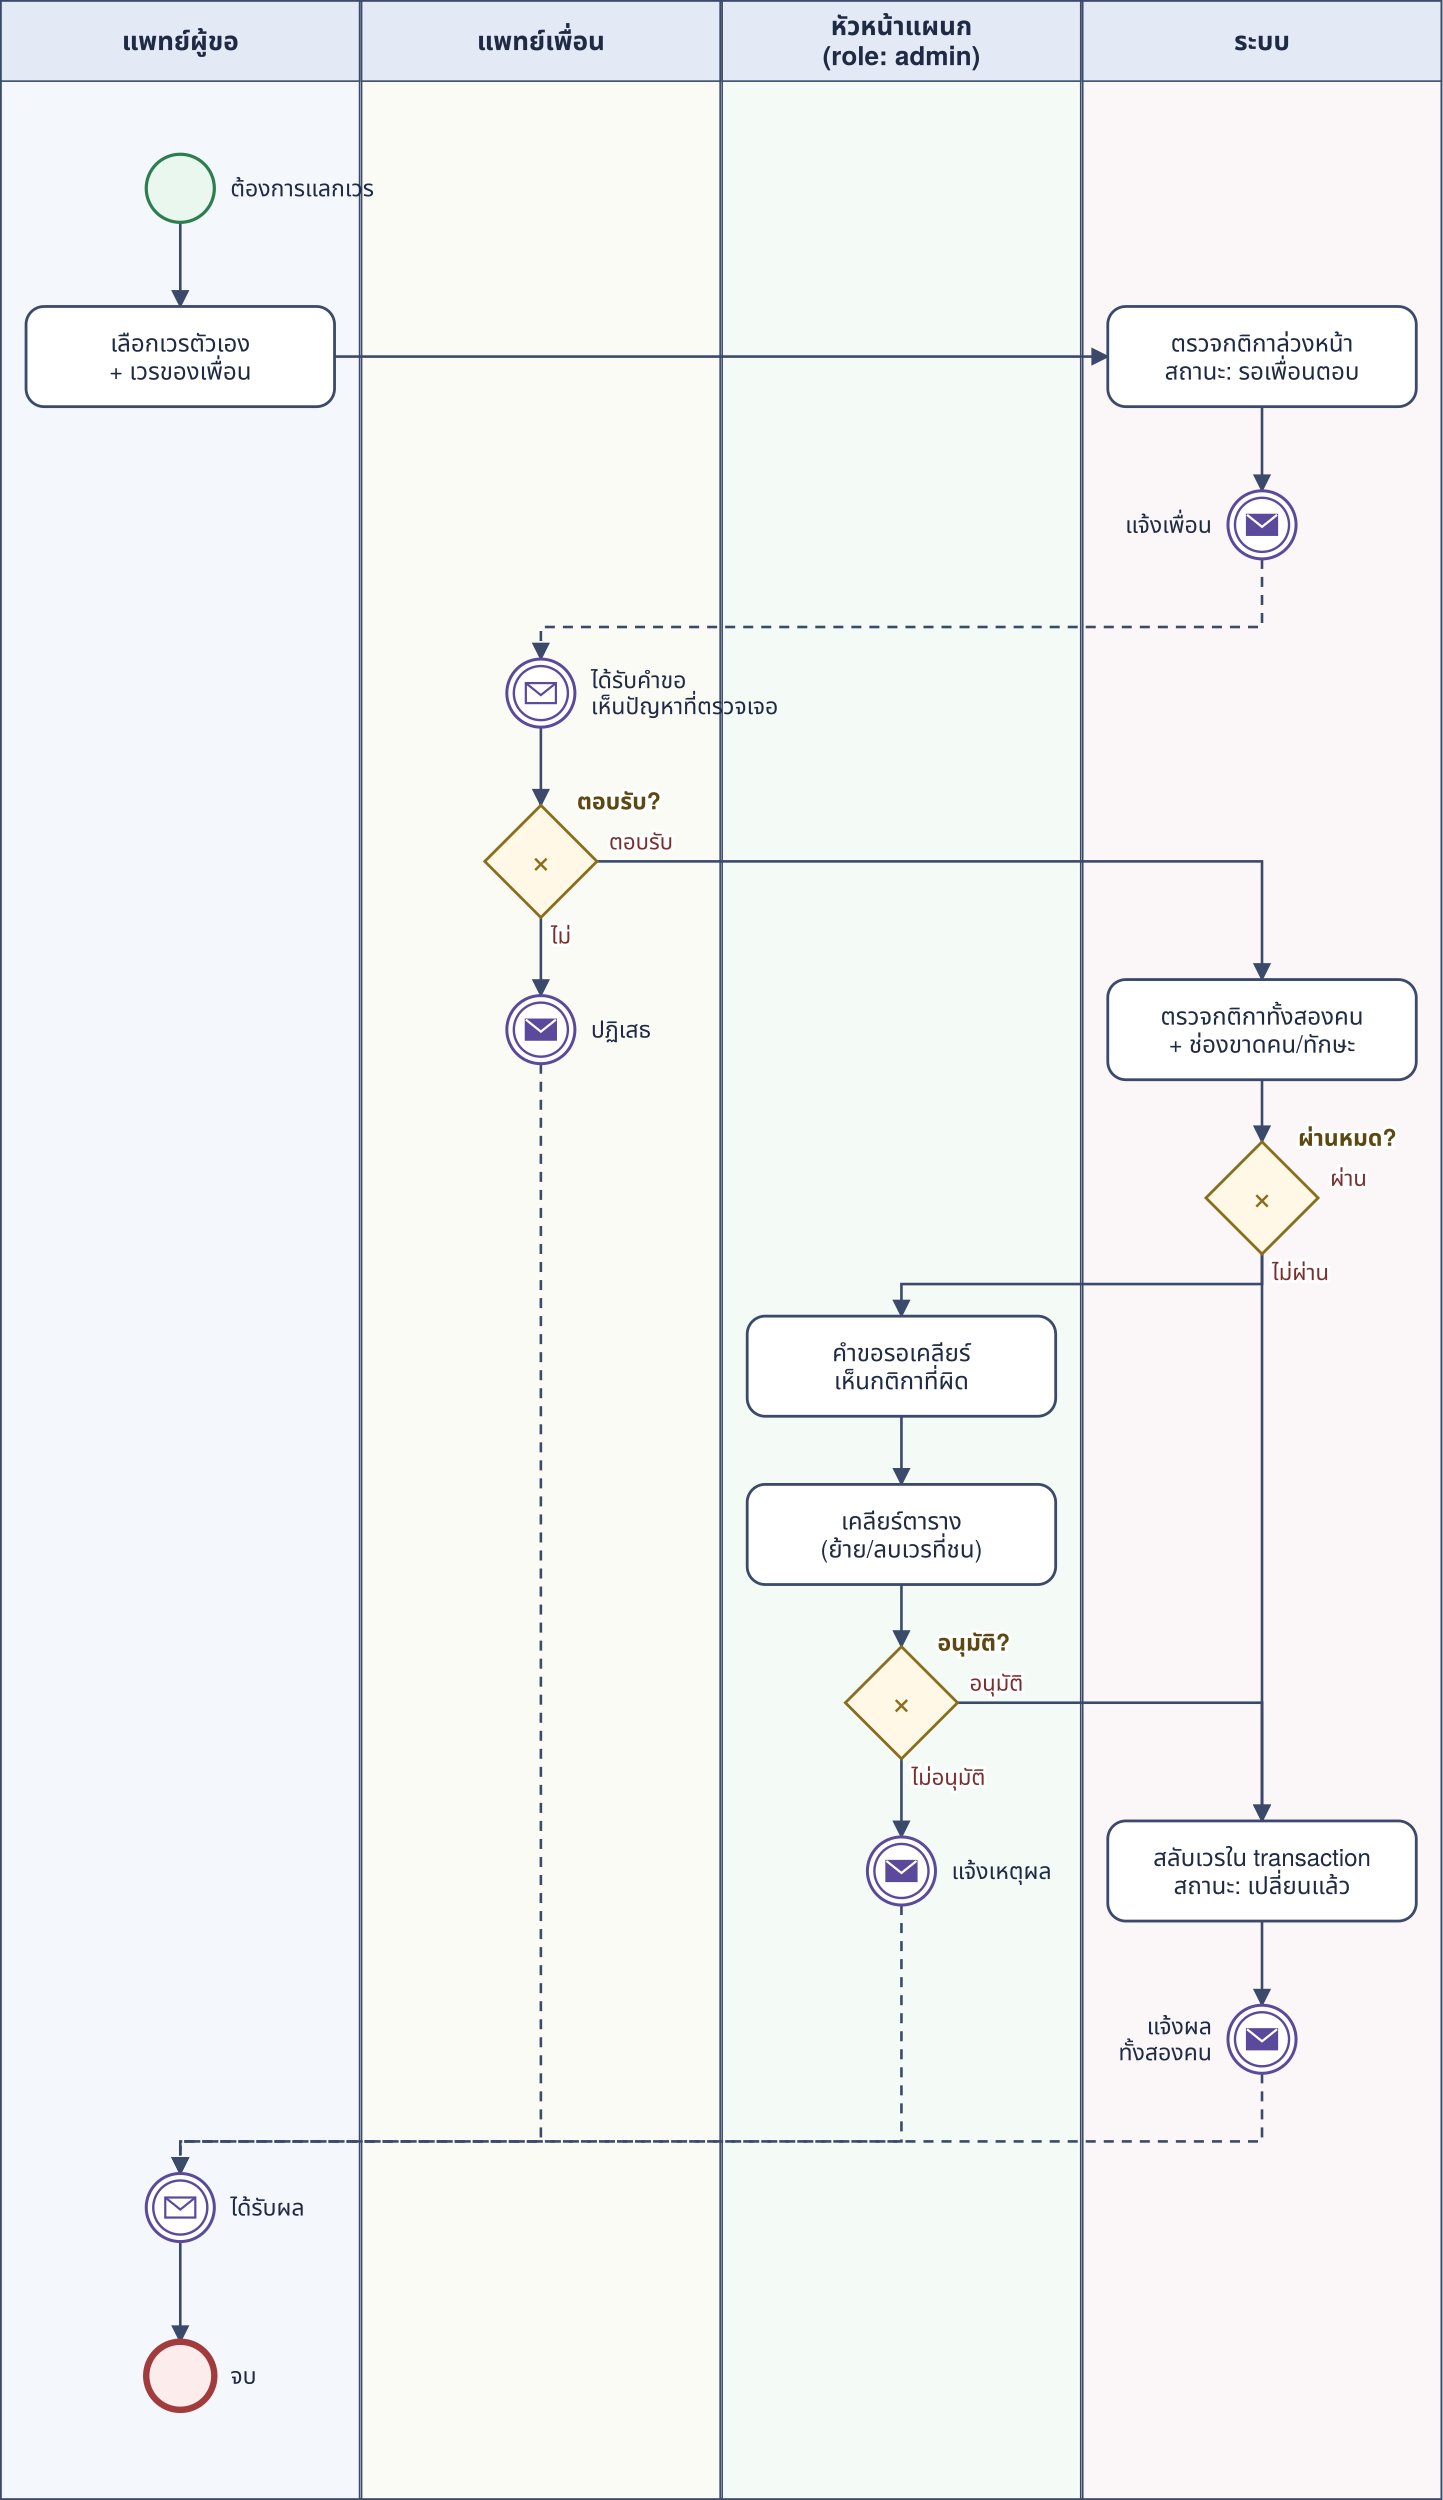
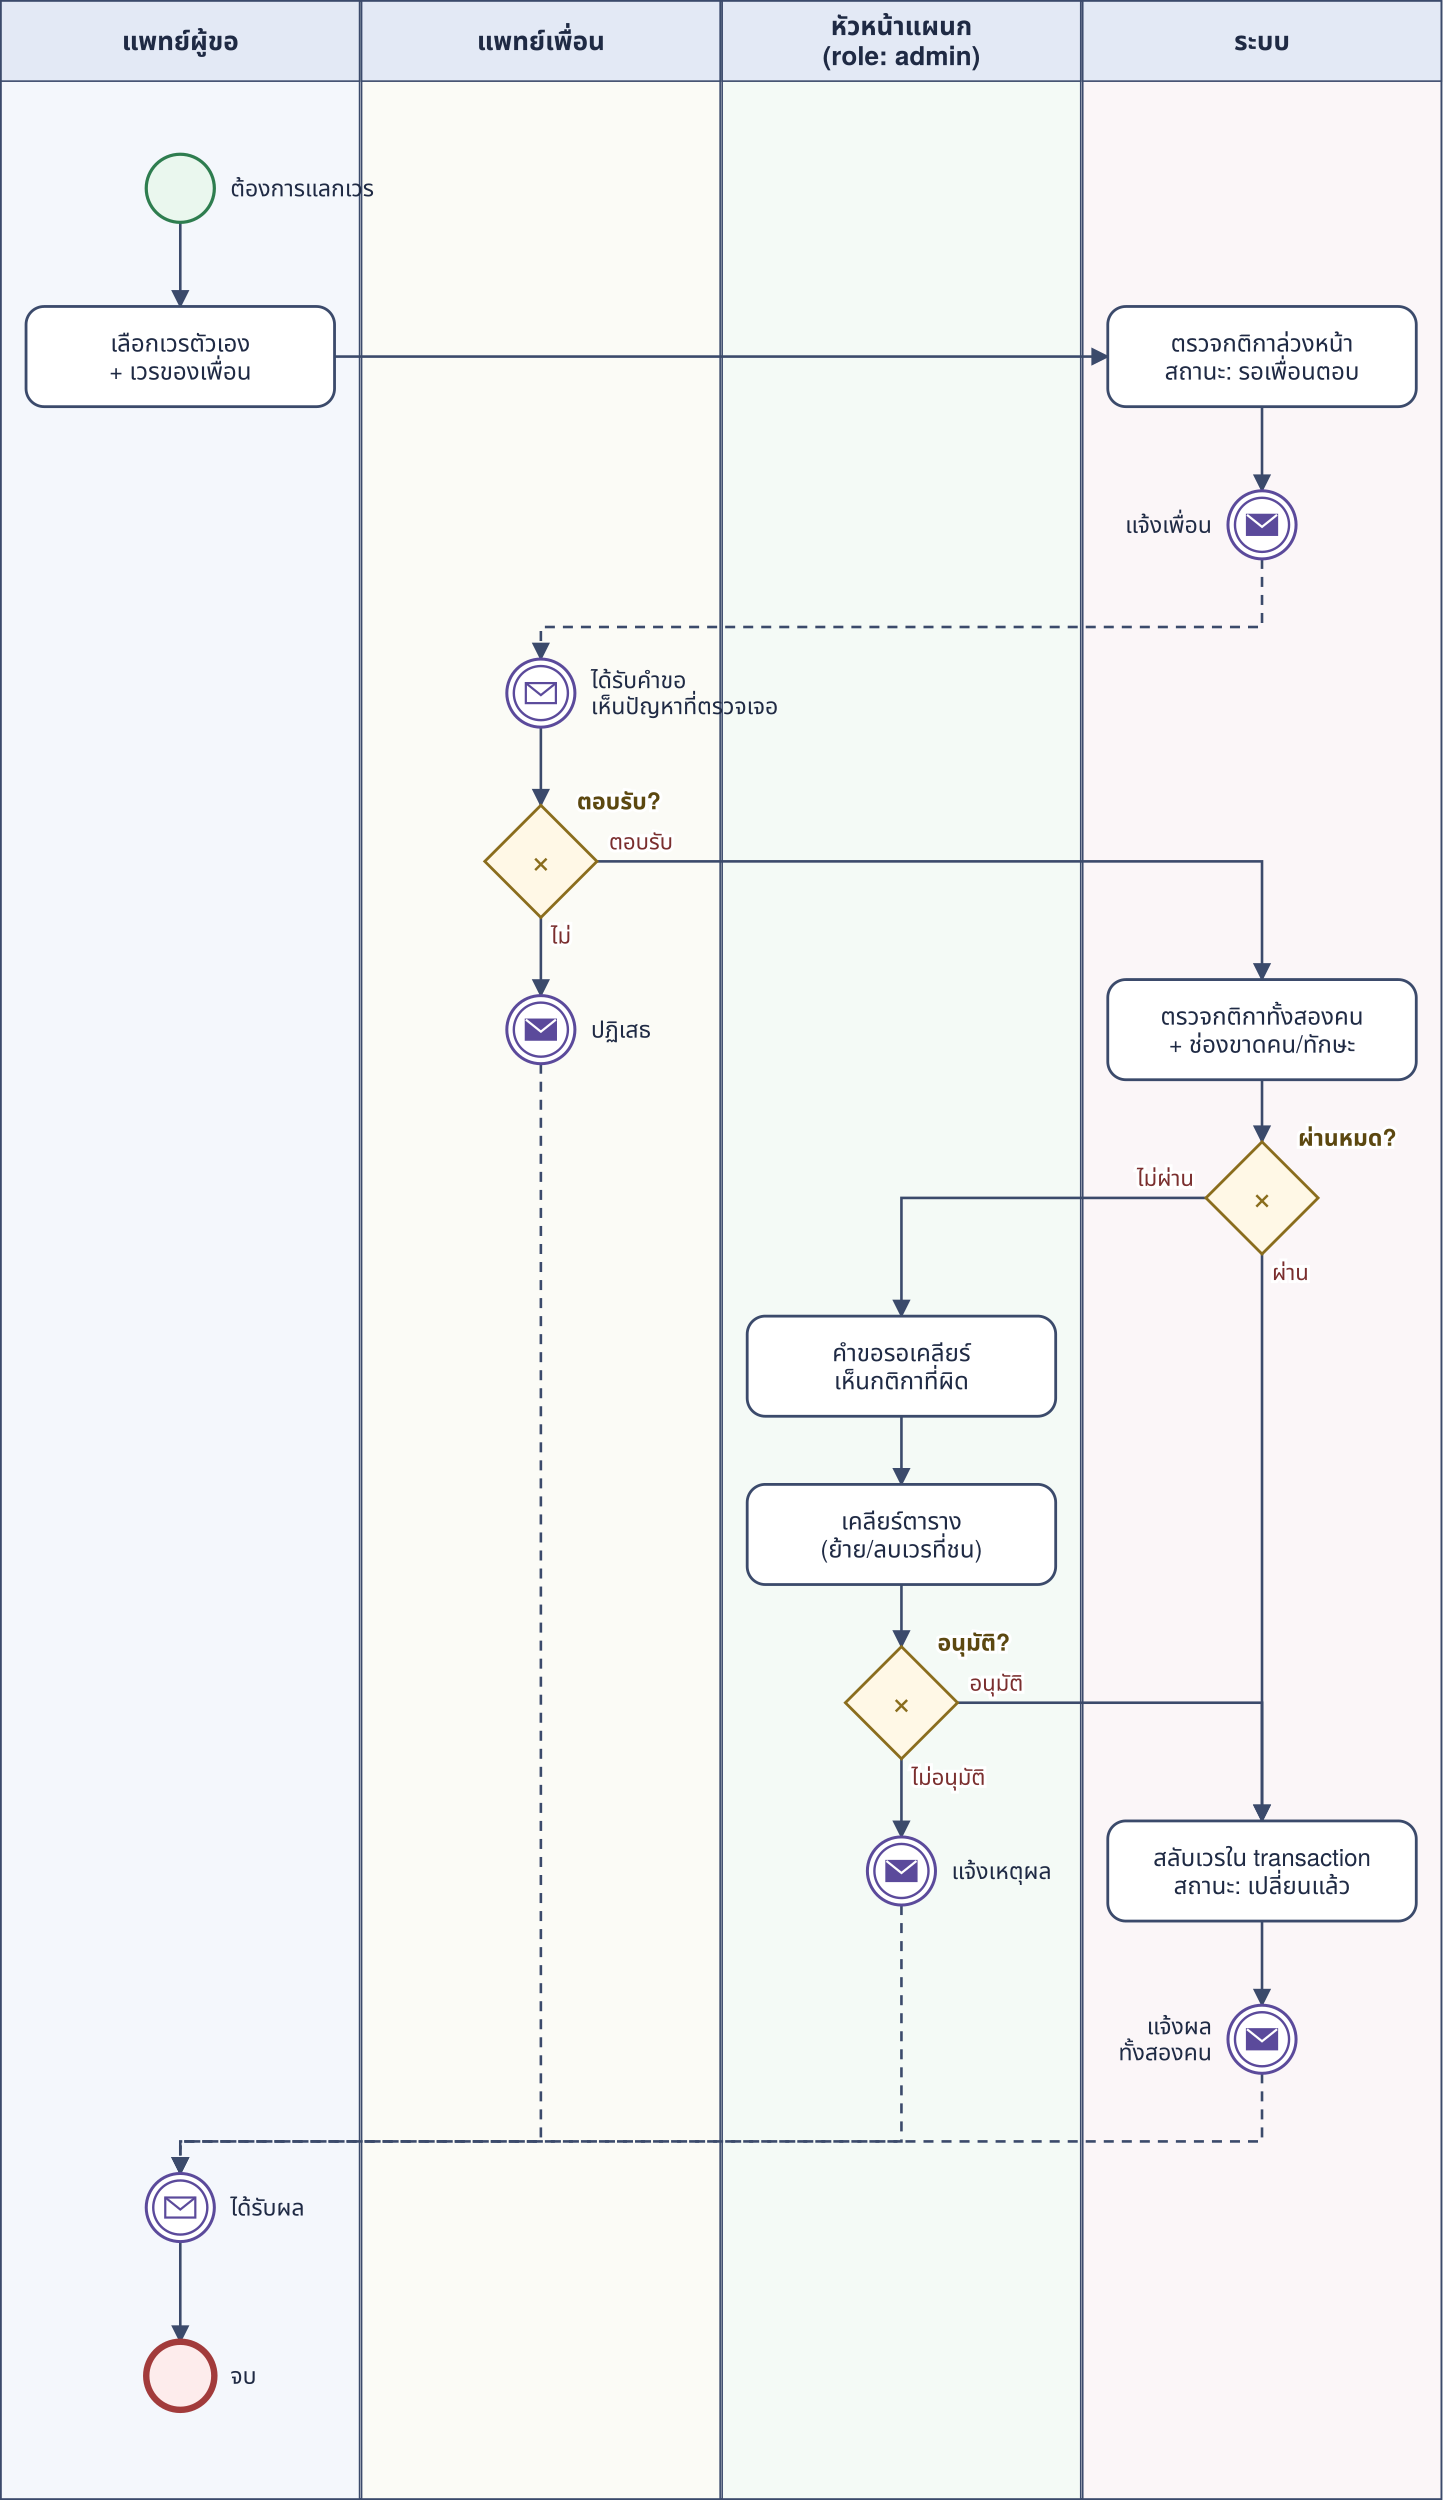
<svg xmlns="http://www.w3.org/2000/svg" viewBox="0 0 720 1248" width="720" height="1248" font-family="Sarabun, 'Noto Sans Thai', Thonburi, 'Helvetica Neue', sans-serif">
  <defs>
    <marker id="a" viewBox="0 0 10 10" refX="9" refY="5" markerWidth="7" markerHeight="7" orient="auto-start-reverse">
      <path d="M0,0 L10,5 L0,10 z" fill="#3b4a6b" />
    </marker>
  </defs>
  <rect x="0.5" y="0.5" width="719" height="1247" fill="#fff" stroke="#3b4a6b" />
  <rect x="0.5" y="0.5" width="179" height="1247" fill="#f4f7fc" stroke="#3b4a6b" stroke-width="0.8" />
  <rect x="0.5" y="0.5" width="179" height="40" fill="#e3e9f5" stroke="#3b4a6b" stroke-width="0.8" />
  <text x="90.0" y="25.0" text-anchor="middle" font-size="13" font-weight="700" fill="#1f2a44">แพทย์ผู้ขอ</text>
  <rect x="180.5" y="0.5" width="179" height="1247" fill="#fbfbf6" stroke="#3b4a6b" stroke-width="0.8" />
  <rect x="180.5" y="0.5" width="179" height="40" fill="#e3e9f5" stroke="#3b4a6b" stroke-width="0.8" />
  <text x="270.0" y="25.0" text-anchor="middle" font-size="13" font-weight="700" fill="#1f2a44">แพทย์เพื่อน</text>
  <rect x="360.5" y="0.5" width="179" height="1247" fill="#f4faf6" stroke="#3b4a6b" stroke-width="0.8" />
  <rect x="360.5" y="0.5" width="179" height="40" fill="#e3e9f5" stroke="#3b4a6b" stroke-width="0.8" />
  <text x="450.0" y="17.5" text-anchor="middle" font-size="13" font-weight="700" fill="#1f2a44">หัวหน้าแผนก</text>
  <text x="450.0" y="32.5" text-anchor="middle" font-size="13" font-weight="700" fill="#1f2a44">(role: admin)</text>
  <rect x="540.5" y="0.5" width="179" height="1247" fill="#fbf6f8" stroke="#3b4a6b" stroke-width="0.8" />
  <rect x="540.5" y="0.5" width="179" height="40" fill="#e3e9f5" stroke="#3b4a6b" stroke-width="0.8" />
  <text x="630.0" y="25.0" text-anchor="middle" font-size="13" font-weight="700" fill="#1f2a44">ระบบ</text>
  <path d="M90.0,111.0 V153.0" fill="none" stroke="#3b4a6b" stroke-width="1.3" marker-end="url(#a)" />
  <path d="M167.0,178.0 H553.0" fill="none" stroke="#3b4a6b" stroke-width="1.3" marker-end="url(#a)" />
  <path d="M630.0,203.0 V245.0" fill="none" stroke="#3b4a6b" stroke-width="1.3" marker-end="url(#a)" />
  <path d="M630.0,279.0 V313.0 H270.0 V329.0" fill="none" stroke="#3b4a6b" stroke-width="1.3" stroke-dasharray="5 4" marker-end="url(#a)" />
  <path d="M270.0,363.0 V402.0" fill="none" stroke="#3b4a6b" stroke-width="1.3" marker-end="url(#a)" />
  <path d="M270.0,458.0 V497.0" fill="none" stroke="#3b4a6b" stroke-width="1.3" marker-end="url(#a)" />
  <text x="275.0" y="471.0" font-size="11" fill="#7a2e2e" text-anchor="start" paint-order="stroke" stroke="#fff" stroke-width="3">ไม่</text>
  <path d="M298.0,430.0 H630.0 V489.0" fill="none" stroke="#3b4a6b" stroke-width="1.3" marker-end="url(#a)" />
  <text x="304.0" y="424.0" font-size="11" fill="#7a2e2e" text-anchor="start" paint-order="stroke" stroke="#fff" stroke-width="3">ตอบรับ</text>
  <path d="M630.0,539.0 V570.0" fill="none" stroke="#3b4a6b" stroke-width="1.3" marker-end="url(#a)" />
-   <path d="M630.0,626.0 V641.0 H450.0 V657.0" fill="none" stroke="#3b4a6b" stroke-width="1.3" marker-end="url(#a)" />
-   <text x="635.0" y="639.0" font-size="11" fill="#7a2e2e" text-anchor="start" paint-order="stroke" stroke="#fff" stroke-width="3">ไม่ผ่าน</text>
-   <path d="M658.0,598.0 H630.0 V909.0" fill="none" stroke="#3b4a6b" stroke-width="1.3" marker-end="url(#a)" />
-   <text x="664.0" y="592.0" font-size="11" fill="#7a2e2e" text-anchor="start" paint-order="stroke" stroke="#fff" stroke-width="3">ผ่าน</text>
+   <path d="M602.0,598.0 H450.0 V657.0" fill="none" stroke="#3b4a6b" stroke-width="1.3" marker-end="url(#a)" />
+   <text x="596.0" y="592.0" font-size="11" fill="#7a2e2e" text-anchor="end" paint-order="stroke" stroke="#fff" stroke-width="3">ไม่ผ่าน</text>
+   <path d="M630.0,626.0 V909.0" fill="none" stroke="#3b4a6b" stroke-width="1.3" marker-end="url(#a)" />
+   <text x="635.0" y="639.0" font-size="11" fill="#7a2e2e" text-anchor="start" paint-order="stroke" stroke="#fff" stroke-width="3">ผ่าน</text>
  <path d="M450.0,707.0 V741.0" fill="none" stroke="#3b4a6b" stroke-width="1.3" marker-end="url(#a)" />
  <path d="M450.0,791.0 V822.0" fill="none" stroke="#3b4a6b" stroke-width="1.3" marker-end="url(#a)" />
  <path d="M478.0,850.0 H630.0 V909.0" fill="none" stroke="#3b4a6b" stroke-width="1.3" marker-end="url(#a)" />
  <text x="484.0" y="844.0" font-size="11" fill="#7a2e2e" text-anchor="start" paint-order="stroke" stroke="#fff" stroke-width="3">อนุมัติ</text>
  <path d="M450.0,878.0 V917.0" fill="none" stroke="#3b4a6b" stroke-width="1.3" marker-end="url(#a)" />
  <text x="455.0" y="891.0" font-size="11" fill="#7a2e2e" text-anchor="start" paint-order="stroke" stroke="#fff" stroke-width="3">ไม่อนุมัติ</text>
  <path d="M630.0,959.0 V1001.0" fill="none" stroke="#3b4a6b" stroke-width="1.3" marker-end="url(#a)" />
  <path d="M630.0,1035.0 V1069.0 H90.0 V1085.0" fill="none" stroke="#3b4a6b" stroke-width="1.3" stroke-dasharray="5 4" marker-end="url(#a)" />
  <path d="M450.0,951.0 V1069.0 H90.0 V1085.0" fill="none" stroke="#3b4a6b" stroke-width="1.3" stroke-dasharray="5 4" marker-end="url(#a)" />
  <path d="M270.0,531.0 V1069.0 H90.0 V1085.0" fill="none" stroke="#3b4a6b" stroke-width="1.3" stroke-dasharray="5 4" marker-end="url(#a)" />
  <path d="M90.0,1119.0 V1169.0" fill="none" stroke="#3b4a6b" stroke-width="1.3" marker-end="url(#a)" />
  <circle cx="90.0" cy="94.0" r="17.0" fill="#eaf7ee" stroke="#2e7d4f" stroke-width="1.6" />
  <text x="115.0" y="98.0" font-size="11.5" fill="#1f2a44">ต้องการแลกเวร</text>
  <rect x="13.0" y="153.0" width="154" height="50" rx="9" fill="#fff" stroke="#3b4a6b" stroke-width="1.4" />
  <text x="90.0" y="175.5" text-anchor="middle" font-size="12" fill="#1f2a44">เลือกเวรตัวเอง</text>
  <text x="90.0" y="189.5" text-anchor="middle" font-size="12" fill="#1f2a44">+ เวรของเพื่อน</text>
  <rect x="553.0" y="153.0" width="154" height="50" rx="9" fill="#fff" stroke="#3b4a6b" stroke-width="1.4" />
  <text x="630.0" y="175.5" text-anchor="middle" font-size="12" fill="#1f2a44">ตรวจกติกาล่วงหน้า</text>
  <text x="630.0" y="189.5" text-anchor="middle" font-size="12" fill="#1f2a44">สถานะ: รอเพื่อนตอบ</text>
  <circle cx="630.0" cy="262.0" r="17.0" fill="#fff" stroke="#5b4a9b" stroke-width="1.5" />
  <circle cx="630.0" cy="262.0" r="13.5" fill="#fff" stroke="#5b4a9b" stroke-width="1.2" />
  <rect x="622.5" y="257.0" width="15" height="10" fill="#5b4a9b" stroke="#5b4a9b" stroke-width="1.1" />
  <path d="M622.5,257.0 L630.0,263.0 L637.5,257.0" fill="none" stroke="#fff" stroke-width="1.1" />
  <text x="605.0" y="266.0" text-anchor="end" font-size="11.5" fill="#1f2a44">แจ้งเพื่อน</text>
  <circle cx="270.0" cy="346.0" r="17.0" fill="#fff" stroke="#5b4a9b" stroke-width="1.5" />
  <circle cx="270.0" cy="346.0" r="13.5" fill="#fff" stroke="#5b4a9b" stroke-width="1.2" />
  <rect x="262.5" y="341.0" width="15" height="10" fill="#fff" stroke="#5b4a9b" stroke-width="1.1" />
  <path d="M262.5,341.0 L270.0,347.0 L277.5,341.0" fill="none" stroke="#5b4a9b" stroke-width="1.1" />
  <text x="295.0" y="343.5" font-size="11.5" fill="#1f2a44">ได้รับคำขอ</text>
  <text x="295.0" y="356.5" font-size="11.5" fill="#1f2a44">เห็นปัญหาที่ตรวจเจอ</text>
  <path d="M270.0,402.0 L298.0,430.0 L270.0,458.0 L242.0,430.0 z" fill="#fff8e6" stroke="#8a6d1d" stroke-width="1.4" />
  <text x="270.0" y="436.0" text-anchor="middle" font-size="18" fill="#8a6d1d">×</text>
  <text x="288.0" y="404.0" font-size="11.5" font-weight="600" fill="#5c4810" paint-order="stroke" stroke="#fff" stroke-width="3">ตอบรับ?</text>
  <circle cx="270.0" cy="514.0" r="17.0" fill="#fff" stroke="#5b4a9b" stroke-width="1.5" />
  <circle cx="270.0" cy="514.0" r="13.5" fill="#fff" stroke="#5b4a9b" stroke-width="1.2" />
  <rect x="262.5" y="509.0" width="15" height="10" fill="#5b4a9b" stroke="#5b4a9b" stroke-width="1.1" />
  <path d="M262.5,509.0 L270.0,515.0 L277.5,509.0" fill="none" stroke="#fff" stroke-width="1.1" />
  <text x="295.0" y="518.0" font-size="11.5" fill="#1f2a44">ปฏิเสธ</text>
  <rect x="553.0" y="489.0" width="154" height="50" rx="9" fill="#fff" stroke="#3b4a6b" stroke-width="1.4" />
  <text x="630.0" y="511.5" text-anchor="middle" font-size="12" fill="#1f2a44">ตรวจกติกาทั้งสองคน</text>
  <text x="630.0" y="525.5" text-anchor="middle" font-size="12" fill="#1f2a44">+ ช่องขาดคน/ทักษะ</text>
  <path d="M630.0,570.0 L658.0,598.0 L630.0,626.0 L602.0,598.0 z" fill="#fff8e6" stroke="#8a6d1d" stroke-width="1.4" />
  <text x="630.0" y="604.0" text-anchor="middle" font-size="18" fill="#8a6d1d">×</text>
  <text x="648.0" y="572.0" font-size="11.5" font-weight="600" fill="#5c4810" paint-order="stroke" stroke="#fff" stroke-width="3">ผ่านหมด?</text>
  <rect x="373.0" y="657.0" width="154" height="50" rx="9" fill="#fff" stroke="#3b4a6b" stroke-width="1.4" />
  <text x="450.0" y="679.5" text-anchor="middle" font-size="12" fill="#1f2a44">คำขอรอเคลียร์</text>
  <text x="450.0" y="693.5" text-anchor="middle" font-size="12" fill="#1f2a44">เห็นกติกาที่ผิด</text>
  <rect x="373.0" y="741.0" width="154" height="50" rx="9" fill="#fff" stroke="#3b4a6b" stroke-width="1.4" />
  <text x="450.0" y="763.5" text-anchor="middle" font-size="12" fill="#1f2a44">เคลียร์ตาราง</text>
  <text x="450.0" y="777.5" text-anchor="middle" font-size="12" fill="#1f2a44">(ย้าย/ลบเวรที่ชน)</text>
  <path d="M450.0,822.0 L478.0,850.0 L450.0,878.0 L422.0,850.0 z" fill="#fff8e6" stroke="#8a6d1d" stroke-width="1.4" />
  <text x="450.0" y="856.0" text-anchor="middle" font-size="18" fill="#8a6d1d">×</text>
  <text x="468.0" y="824.0" font-size="11.5" font-weight="600" fill="#5c4810" paint-order="stroke" stroke="#fff" stroke-width="3">อนุมัติ?</text>
  <rect x="553.0" y="909.0" width="154" height="50" rx="9" fill="#fff" stroke="#3b4a6b" stroke-width="1.4" />
  <text x="630.0" y="931.5" text-anchor="middle" font-size="12" fill="#1f2a44">สลับเวรใน transaction</text>
  <text x="630.0" y="945.5" text-anchor="middle" font-size="12" fill="#1f2a44">สถานะ: เปลี่ยนแล้ว</text>
  <circle cx="450.0" cy="934.0" r="17.0" fill="#fff" stroke="#5b4a9b" stroke-width="1.5" />
  <circle cx="450.0" cy="934.0" r="13.5" fill="#fff" stroke="#5b4a9b" stroke-width="1.2" />
  <rect x="442.5" y="929.0" width="15" height="10" fill="#5b4a9b" stroke="#5b4a9b" stroke-width="1.1" />
  <path d="M442.5,929.0 L450.0,935.0 L457.5,929.0" fill="none" stroke="#fff" stroke-width="1.1" />
  <text x="475.0" y="938.0" font-size="11.5" fill="#1f2a44">แจ้งเหตุผล</text>
  <circle cx="630.0" cy="1018.0" r="17.0" fill="#fff" stroke="#5b4a9b" stroke-width="1.5" />
  <circle cx="630.0" cy="1018.0" r="13.5" fill="#fff" stroke="#5b4a9b" stroke-width="1.2" />
  <rect x="622.5" y="1013.0" width="15" height="10" fill="#5b4a9b" stroke="#5b4a9b" stroke-width="1.1" />
  <path d="M622.5,1013.0 L630.0,1019.0 L637.5,1013.0" fill="none" stroke="#fff" stroke-width="1.1" />
  <text x="605.0" y="1015.5" text-anchor="end" font-size="11.5" fill="#1f2a44">แจ้งผล</text>
  <text x="605.0" y="1028.5" text-anchor="end" font-size="11.5" fill="#1f2a44">ทั้งสองคน</text>
  <circle cx="90.0" cy="1102.0" r="17.0" fill="#fff" stroke="#5b4a9b" stroke-width="1.5" />
  <circle cx="90.0" cy="1102.0" r="13.5" fill="#fff" stroke="#5b4a9b" stroke-width="1.2" />
  <rect x="82.5" y="1097.0" width="15" height="10" fill="#fff" stroke="#5b4a9b" stroke-width="1.1" />
  <path d="M82.5,1097.0 L90.0,1103.0 L97.5,1097.0" fill="none" stroke="#5b4a9b" stroke-width="1.1" />
  <text x="115.0" y="1106.0" font-size="11.5" fill="#1f2a44">ได้รับผล</text>
  <circle cx="90.0" cy="1186.0" r="17.0" fill="#fdecec" stroke="#a23b3b" stroke-width="3.2" />
  <text x="115.0" y="1190.0" font-size="11.5" fill="#1f2a44">จบ</text>
</svg>
